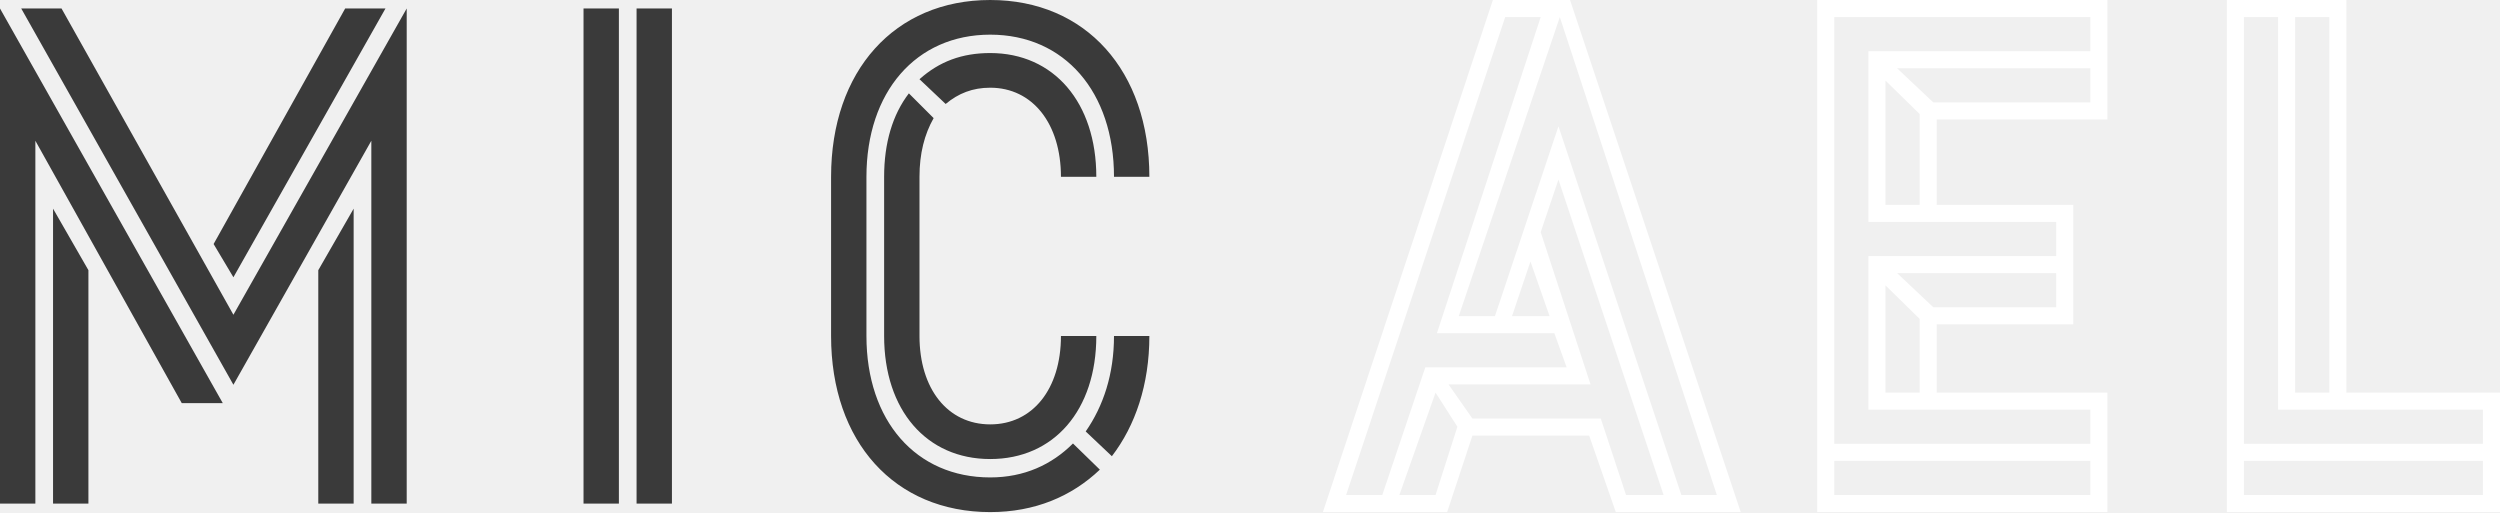
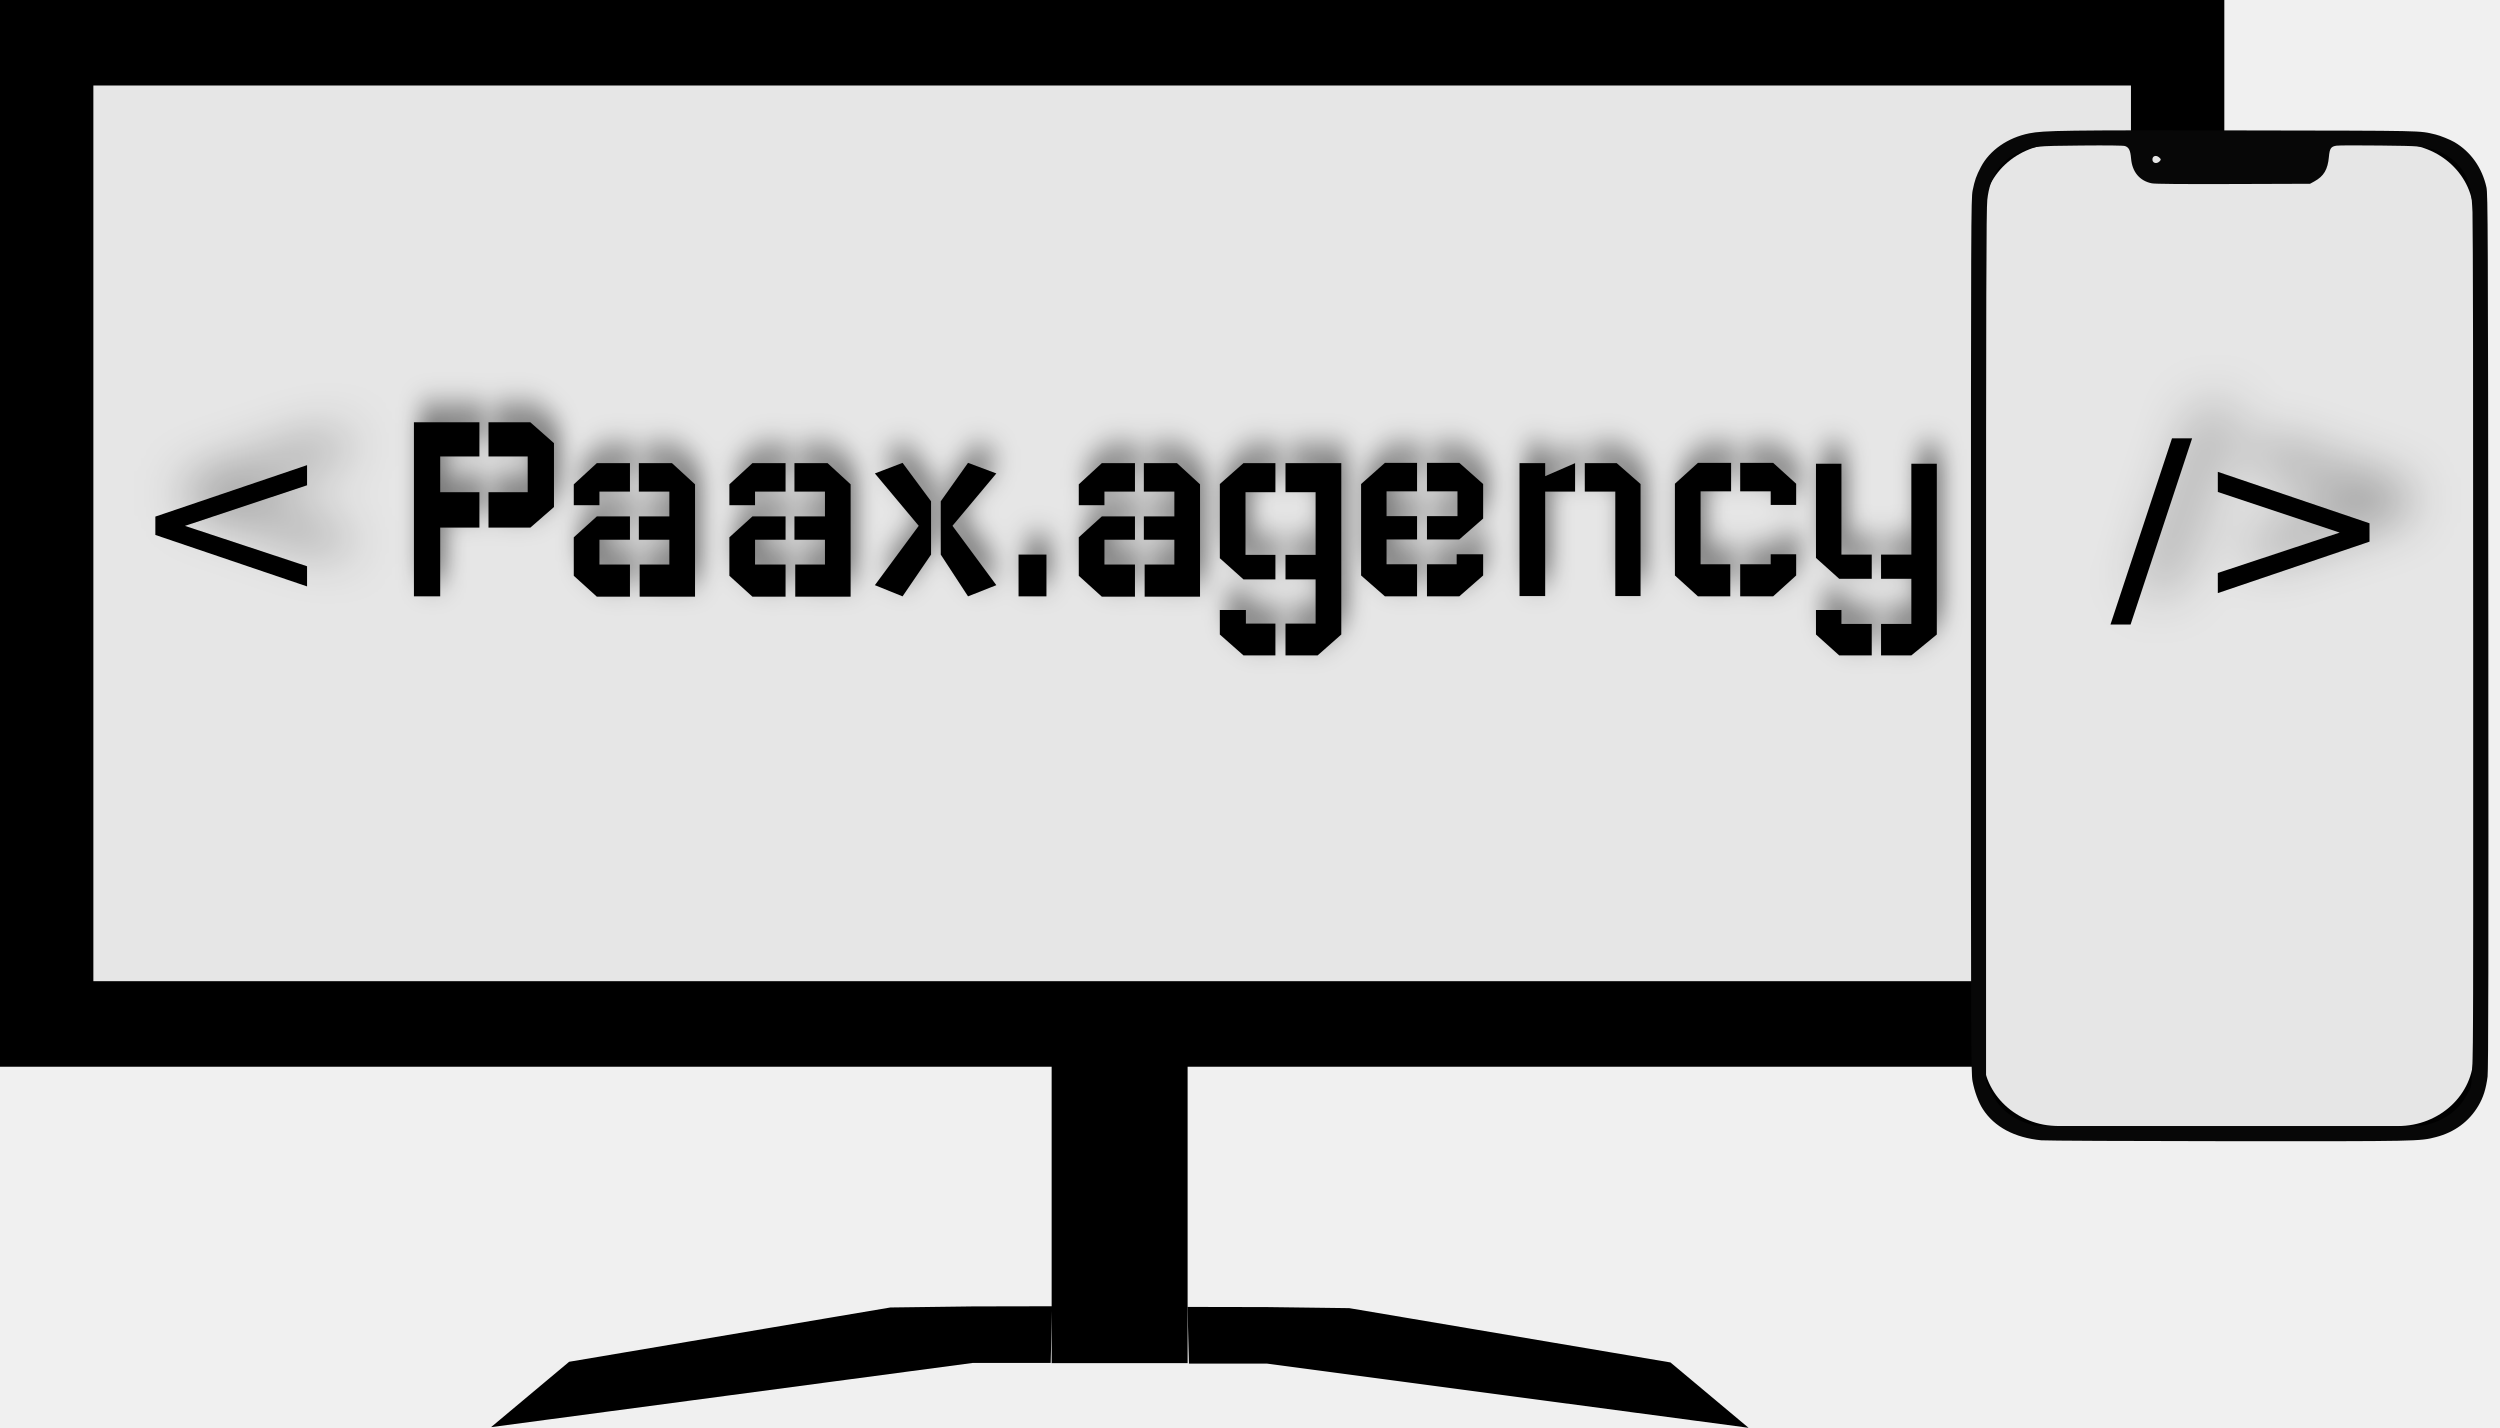
- <svg xmlns="http://www.w3.org/2000/svg" width="175.752" height="36" viewBox="0 0 175.752 36" class="css-1j8o68f" version="1.1" id="svg9">
-   <defs id="SvgjsDefs3689" />
-   <g id="SvgjsG3690" featurekey="nameLeftFeature-0" transform="matrix(2.486188,0,0,2.486188,-6.21547,-13.07735)" fill="#3a3a3a">
-     <path d="M7.64 16.66 l-4.14 -7.42 l0 10.26 l-1 0 l0 -14 l6.3 11.16 l-1.16 0 z M14 19.5 l-1 0 l0 -10.26 l-3.9 6.9 l-6 -10.64 l1.14 0 l4.86 8.66 l4.9 -8.66 l0 14 z M12.26 5.5 l1.14 0 l-4.3 7.6 l-0.56 -0.94 z M5 19.5 l-1 0 l0 -8.34 l1 1.74 l0 6.6 z M11.5 19.5 l0 -6.6 l1 -1.74 l0 8.34 l-1 0 z M19 5.5 l1 0 l0 14 l-1 0 l0 -14 z M20.5 5.5 l1 0 l0 14 l-1 0 l0 -14 z M26 10.26 c0 -3 1.8 -5 4.5 -5 s4.5 2 4.5 5 l-1 0 c0 -2.4 -1.4 -4.02 -3.5 -4.02 s-3.5 1.62 -3.5 4.02 l0 4.5 c0 2.4 1.4 4 3.5 4 c0.96 0 1.74 -0.36 2.34 -0.96 l0.76 0.74 c-0.8 0.76 -1.84 1.2 -3.1 1.2 c-2.7 0 -4.5 -1.98 -4.5 -4.98 l0 -4.5 z M30.5 7.74 c-0.5 0 -0.9 0.16 -1.26 0.46 l-0.74 -0.7 c0.56 -0.5 1.2 -0.74 2 -0.74 c1.8 0 3 1.4 3 3.5 l-1 0 c0 -1.5 -0.8 -2.52 -2 -2.52 z M30.5 17.26 c1.2 0 2 -1 2 -2.5 l1 0 c0 2.1 -1.2 3.48 -3 3.48 s-3 -1.38 -3 -3.48 l0 -4.5 c0 -0.96 0.24 -1.76 0.7 -2.36 l0.7 0.7 c-0.26 0.46 -0.4 1 -0.4 1.66 l0 4.5 c0 1.5 0.8 2.5 2 2.5 z M35 14.76 c0 1.38 -0.4 2.54 -1.06 3.4 l-0.74 -0.7 c0.5 -0.72 0.8 -1.62 0.8 -2.7 l1 0 z" id="path3" />
-   </g>
-   <g id="SvgjsG3691" featurekey="nameRightFeature-0" transform="matrix(2.4,0,0,2.4,92.376,-12)" fill="#ffffff">
-     <path d="M4.64 17.76 l-0.74 2.24 l-3.64 0 l4.98 -15 l2.26 0 l5 15 l-3.66 0 l-0.78 -2.24 l-3.42 0 z M3.6 14.76 l3.04 -9.26 l-1.04 0 l-4.66 14 l1.06 0 l1.26 -3.74 l4.14 0 l-0.36 -1 l-3.44 0 z M7.16 8.7 l3.6 10.8 l1.04 0 l-4.6 -14 l-2.96 8.76 l1.06 0 z M3.94 16.26 l0.7 1 l3.76 0 l0.74 2.24 l1.1 0 l-3.08 -9.24 l-0.52 1.54 l1.46 4.46 l-4.16 0 z M6.34 12.66 l-0.54 1.6 l1.1 0 z M4.2 17.5 l-0.64 -1 l-1.06 3 l1.06 0 z M18.24 14.5 l0 2 l5 0 l0 3.5 l-8.5 0 l0 -15 l8.5 0 l0 3.5 l-5 0 l0 2.5 l4 0 l0 3.5 l-4 0 z M15.24 5.5 l0 12.5 l7.5 0 l0 -1 l-6.5 0 l0 -4.5 l5.5 0 l0 -1 l-5.5 0 l0 -5 l6.5 0 l0 -1 l-7.5 0 z M22.74 7 l-5.66 0 l1.06 1 l4.6 0 l0 -1 z M16.74 11 l1 0 l0 -2.66 l-1 -0.98 l0 3.64 z M21.74 13 l-4.66 0 l1.06 1 l3.6 0 l0 -1 z M16.74 16.5 l1 0 l0 -2.16 l-1 -0.98 l0 3.14 z M22.74 18.5 l-7.5 0 l0 1 l7.5 0 l0 -1 z M30.24 5 l0 11.5 l4.5 0 l0 3.5 l-8 0 l0 -15 l3.5 0 z M27.24 18 l7 0 l0 -1 l-6 0 l0 -11.5 l-1 0 l0 12.5 z M28.74 16.5 l1 0 l0 -11 l-1 0 l0 11 z M34.24 18.5 l-7 0 l0 1 l7 0 l0 -1 z" id="path6" />
+ <svg width="24.559mm" height="14.026mm" viewBox="0 0 24.559 14.026" version="1.1" id="svg5">
+   <defs id="defs2">
+     <rect x="286.681" y="-515.784" width="341.94" height="256.565" id="rect67456" />
+     <rect x="224.455" y="99.762" width="722.231" height="112.62" id="rect2234" />
+     <rect x="224.455" y="99.762" width="722.231" height="112.62" id="rect2234-9" />
+     <rect x="224.455" y="99.762" width="722.231" height="112.62" id="rect2234-9-8" />
+     <rect x="224.455" y="99.762" width="732.67" height="109.75" id="rect2234-2" />
+     <rect x="224.455" y="99.762" width="722.231" height="112.62" id="rect2234-6" />
+     <rect x="224.455" y="99.762" width="722.231" height="112.62" id="rect2234-8" />
+     <rect x="224.455" y="99.762" width="722.231" height="112.62" id="rect2234-0" />
+     <filter y="-0.167" height="1.334" style="color-interpolation-filters:sRGB" id="filter84496" x="-0.017" width="1.034">
+       <feGaussianBlur stdDeviation="5" result="result6" id="feGaussianBlur84486" />
+       <feComposite result="result8" in="SourceGraphic" operator="atop" in2="result6" id="feComposite84488" />
+       <feComposite result="result9" operator="over" in2="SourceAlpha" in="result8" id="feComposite84490" />
+       <feColorMatrix values="1 0 0 0 0 0 1 0 0 0 0 0 1 0 0 0 0 0 1 0 " result="result10" id="feColorMatrix84492" />
+       <feBlend in="result10" mode="normal" in2="result6" id="feBlend84494" />
+     </filter>
+     <rect x="224.455" y="99.762" width="722.231" height="112.62" id="rect2234-1" />
+     <filter style="color-interpolation-filters:sRGB" id="filter84895" x="-0.014" y="-0.134" width="1.034" height="1.337">
+       <feGaussianBlur result="result0" in="SourceAlpha" stdDeviation="4" id="feGaussianBlur84889" />
+       <feOffset dx="5" dy="5" result="result4" id="feOffset84891" />
+       <feComposite in="SourceGraphic" in2="result4" operator="xor" result="result3" id="feComposite84893" />
+     </filter>
+     <filter style="color-interpolation-filters:sRGB" id="filter86065" x="-0.257" y="-0.508" width="1.651" height="1.841">
+       <feFlood flood-opacity="0.498" flood-color="rgb(0,0,0)" result="flood" id="feFlood86055" />
+       <feComposite in="flood" in2="SourceGraphic" operator="in" result="composite1" id="feComposite86057" />
+       <feGaussianBlur in="composite1" stdDeviation="2.8" result="blur" id="feGaussianBlur86059" />
+       <feOffset dx="3.6" dy="-3.5" result="offset" id="feOffset86061" />
+       <feComposite in="SourceGraphic" in2="offset" operator="over" result="composite2" id="feComposite86063" />
+     </filter>
+     <rect x="224.455" y="99.762" width="850.373" height="125.712" id="rect2234-1-1" />
+     <filter style="color-interpolation-filters:sRGB" id="filter86786" x="-0.016" y="-0.228" width="1.036" height="1.389">
+       <feFlood flood-opacity="0.498" flood-color="rgb(0,0,0)" result="flood" id="feFlood86776" />
+       <feComposite in="flood" in2="SourceGraphic" operator="in" result="composite1" id="feComposite86778" />
+       <feGaussianBlur in="composite1" stdDeviation="4.8" result="blur" id="feGaussianBlur86780" />
+       <feOffset dx="2.6" dy="-4.9" result="offset" id="feOffset86782" />
+       <feComposite in="SourceGraphic" in2="offset" operator="over" result="composite2" id="feComposite86784" />
+     </filter>
+     <filter style="color-interpolation-filters:sRGB" id="filter86065-0" x="-0.438" y="-0.779" width="2.111" height="2.292">
+       <feFlood flood-opacity="0.498" flood-color="rgb(0,0,0)" result="flood" id="feFlood86055-3" />
+       <feComposite in="flood" in2="SourceGraphic" operator="in" result="composite1" id="feComposite86057-4" />
+       <feGaussianBlur in="composite1" stdDeviation="2.8" result="blur" id="feGaussianBlur86059-0" />
+       <feOffset dx="3.6" dy="-3.5" result="offset" id="feOffset86061-3" />
+       <feComposite in="SourceGraphic" in2="offset" operator="over" result="composite2" id="feComposite86063-9" />
+     </filter>
+   </defs>
+   <g id="layer1" transform="translate(65.81773,38.24649)">
+     <text xml:space="preserve" transform="scale(0.2645833)" id="text67454" style="font-size:40px;line-height:1.25;font-family:sans-serif;word-spacing:0px;white-space:pre;shape-inside:url(#rect67456)" />
+     <g id="g126386">
+       <g id="g63367" transform="matrix(0.1759724,0,0,0.1645442,-65.96943,-67.31342)">
+         <path id="rect59379" style="fill:none;stroke:#000000;stroke-width:5;stroke-linecap:round;paint-order:stroke fill markers" d="m 62.07,242.753 h 2.59 v 12.781 h -2.59 z" />
+         <path style="fill:#000000;fill-opacity:1;stroke:#000000;stroke-width:1.279;stroke-linecap:butt;stroke-linejoin:miter;stroke-miterlimit:4;stroke-dasharray:none;stroke-opacity:1" d="m 58.891,257.382 -3.789,0.001 v 0 l -24.828,3.54 2.652,-2.374 17.701,-3.2 4.541,-0.063 3.773,-0.008 z" id="path59850" />
+         <path style="fill:#000000;fill-opacity:1;stroke:#000000;stroke-width:1.279;stroke-linecap:butt;stroke-linejoin:miter;stroke-miterlimit:4;stroke-dasharray:none;stroke-opacity:1" d="m 67.859,257.422 3.789,0.001 v 0 l 24.828,3.54 -2.652,-2.374 -17.701,-3.2 -4.541,-0.063 -3.773,-0.008 z" id="path59850-7" />
+         <g id="g63334">
+           <path id="rect58961" style="fill:none;stroke:#000000;stroke-width:5;stroke-linecap:round;paint-order:stroke fill markers" d="M 3.362,179.151 H 122.534 v 58.685 H 3.362 Z" />
+           <path id="rect63244" style="fill:#e6e6e6;stroke:#000000;stroke-linecap:round;paint-order:stroke fill markers" d="M 6.074,181.756 H 119.822 v 53.474 H 6.074 Z" />
+         </g>
+       </g>
+       <g id="g63494-6-6" transform="matrix(0.1759724,0,0,0.1645442,-72.38915,-56.05598)">
+         <path id="rect63391-4-0" style="fill:#e6e6e6;stroke:#000000;stroke-width:1.064;stroke-linecap:round;paint-order:stroke fill markers" d="m 152.271,116.821 h 18.934 c 2.34,0 4.224,1.884 4.224,4.224 v 50.194 c 0,2.34 -1.884,4.224 -4.224,4.224 h -18.934 c -2.34,0 -4.224,-1.884 -4.224,-4.224 v -50.194 c 0,-2.34 1.884,-4.224 4.224,-4.224 z" />
+         <path d="m 151.307,176.315 c -1.502,-0.155 -2.632,-0.799 -3.274,-1.868 -0.242,-0.402 -0.462,-1.039 -0.573,-1.66 -0.086,-0.478 -0.091,-2.082 -0.09,-26.595 0.001,-24.726 0.006,-26.112 0.095,-26.581 0.117,-0.62 0.201,-0.876 0.462,-1.408 0.489,-0.997 1.498,-1.749 2.693,-2.006 0.821,-0.176 1.999,-0.193 11.924,-0.175 10.429,0.019 9.798,0.005 10.761,0.243 0.256,0.064 0.819,0.307 1.056,0.456 0.915,0.577 1.543,1.526 1.787,2.697 0.081,0.391 0.089,2.432 0.106,26.509 0.013,19.334 0.002,26.215 -0.042,26.584 -0.09,0.74 -0.24,1.247 -0.517,1.746 -0.519,0.936 -1.334,1.579 -2.361,1.863 -0.917,0.254 -0.918,0.254 -11.58,0.247 -5.498,-0.004 -10.199,-0.028 -10.446,-0.053 z m 21.538,-0.935 c 1.039,-0.281 1.836,-0.947 2.265,-1.892 0.335,-0.738 0.309,1.424 0.307,-26.212 -7.9e-4,-13.868 -0.023,-25.737 -0.048,-26.377 -0.05,-1.262 -0.121,-1.639 -0.425,-2.273 -0.297,-0.618 -1.008,-1.23 -1.664,-1.434 -0.768,-0.238 -0.78,-0.239 -3.052,-0.268 -1.213,-0.016 -2.314,-0.012 -2.447,0.008 -0.311,0.047 -0.386,0.162 -0.427,0.665 -0.063,0.758 -0.284,1.158 -0.812,1.468 l -0.242,0.142 -4.282,0.015 c -2.875,0.01 -4.369,-0.003 -4.548,-0.041 -0.678,-0.143 -1.097,-0.678 -1.16,-1.48 -0.039,-0.489 -0.117,-0.663 -0.336,-0.746 -0.09,-0.034 -0.965,-0.046 -2.443,-0.032 -2.588,0.024 -2.708,0.038 -3.483,0.408 -1.047,0.5 -1.621,1.422 -1.765,2.841 -0.055,0.542 -0.069,5.758 -0.069,26.628 v 25.954 l 0.149,0.387 c 0.423,1.096 1.107,1.783 2.16,2.167 l 0.388,0.142 4.971,0.03 c 2.734,0.016 7.576,0.026 10.761,0.021 5.713,-0.009 5.796,-0.011 6.203,-0.121 z m -14.958,-57.498 c 0.107,-0.107 0.105,-0.145 -0.018,-0.256 -0.155,-0.14 -0.344,-0.09 -0.366,0.096 -0.026,0.232 0.212,0.332 0.384,0.16 z" fill="#070707" id="path58182-3-4" style="stroke-width:0.265" />
+       </g>
+       <g aria-label="/&gt;" id="text72830" style="font-size:24.504px;line-height:1.25;word-spacing:0px;stroke-width:0.613;filter:url(#filter86065)" transform="matrix(0.09715651,0,0,0.09084688,-58.5949,-34.97248)">
+         <path d="m 145.272,11.357 h 2.034 l -6.222,20.137 h -2.034 z" id="path124762" />
+         <path d="m 149.903,17.16 v -2.178 l 15.339,5.564 v 1.986 L 149.903,28.096 V 25.919 l 12.324,-4.367 z" id="path124764" />
+       </g>
+       <g aria-label="&lt; " id="text72830-1" style="font-size:24.504px;line-height:1.25;word-spacing:0px;stroke-width:0.613;filter:url(#filter86065-0)" transform="matrix(0.09715651,0,0,0.09084688,-60.09191,-34.97248)">
+         <path d="m -27.887,16.436 -12.348,4.391 12.348,4.367 v 2.178 L -43.226,21.808 v -1.986 l 15.339,-5.564 z" id="path124767" />
+       </g>
+       <g aria-label="Paax.agency" transform="matrix(0.02126962,0,0,0.03186589,-66.72403,-38.33126)" id="text2232-3-1" style="font-size:93.333px;line-height:1.25;font-family:Wallpoet;-inkscape-font-specification:'Wallpoet, Normal';white-space:pre;shape-inside:url(#rect2234-1-1);filter:url(#filter86786)">
+         <path d="m 233.788,132.838 h 30.24 v 10.547 h -18.107 v 11.013 h 18.107 v 10.92 h -18.107 v 21.187 h -12.133 z m 64.68,26.133 v -19.693 l -10.92,-6.44 h -19.32 v 10.547 h 18.107 v 11.013 h -18.107 v 10.92 h 19.32 z" id="path124770" />
+         <path d="m 307.615,168.305 10.64,-6.44 h 15.307 v 7.187 h -14.093 v 7.653 h 14.093 v 9.893 h -15.307 l -10.64,-6.44 z m 0,-9.893 v -6.44 l 10.64,-6.533 h 15.307 v 8.773 h -14.093 v 4.2 z m 56,-6.44 -10.64,-6.533 h -15.307 v 8.773 h 14.093 v 7.653 h -14.093 v 7.187 h 14.093 v 7.653 H 338.042 v 9.893 h 25.573 z" id="path124772" />
+         <path d="m 379.481,168.305 10.64,-6.44 h 15.307 v 7.187 h -14.093 v 7.653 h 14.093 v 9.893 h -15.307 l -10.64,-6.44 z m 0,-9.893 v -6.44 l 10.64,-6.533 h 15.307 v 8.773 h -14.093 v 4.2 z m 56,-6.44 -10.64,-6.533 h -15.307 v 8.773 h 14.093 v 7.653 h -14.093 v 7.187 h 14.093 v 7.653 h -13.72 v 9.893 h 25.573 z" id="path124774" />
+         <path d="m 477.108,157.198 12.6,-11.853 13.067,3.267 -20.253,16.147 20.253,18.293 -13.067,3.453 -12.6,-12.88 z m -4.48,0 -13.16,-11.853 -12.787,3.267 20.253,16.147 -20.253,18.293 12.787,3.453 13.16,-12.88 z" id="path124776" />
+         <path d="m 513.041,173.625 h 12.88 v 12.88 h -12.88 z" id="path124778" />
+         <path d="m 540.854,168.305 10.64,-6.44 h 15.307 v 7.187 h -14.093 v 7.653 h 14.093 v 9.893 h -15.307 l -10.64,-6.44 z m 0,-9.893 v -6.44 l 10.64,-6.533 h 15.307 v 8.773 h -14.093 v 4.2 z m 56,-6.44 -10.64,-6.533 h -15.307 v 8.773 h 14.093 v 7.653 h -14.093 v 7.187 h 14.093 v 7.653 h -13.72 v 9.893 h 25.573 z" id="path124780" />
+         <path d="m 606.001,190.705 v 7.56 l 10.92,6.44 h 14.747 v -9.8 h -13.627 v -4.2 z m 0,-38.827 10.92,-6.44 h 14.747 v 8.96 h -13.813 v 19.32 h 13.813 v 7.56 h -14.747 l -10.92,-6.533 z m 56.093,-6.44 h -25.76 v 8.96 h 13.907 v 19.32 h -13.907 v 7.56 h 13.907 v 13.627 h -13.907 v 9.8 h 14.84 l 10.92,-6.44 z" id="path124782" />
+         <path d="m 727.614,162.518 -11.013,6.44 h -14.933 v -7.187 h 14.093 v -7.653 h -14.093 v -8.773 h 14.933 l 11.013,6.533 z m 0,11.013 v 6.533 l -11.013,6.44 h -14.933 v -9.893 h 13.72 v -3.08 z m -56.373,6.533 11.013,6.44 h 14.84 v -9.893 h -14.093 v -7.653 h 14.093 v -7.187 h -14.093 v -7.653 h 14.093 v -8.773 h -14.84 l -11.013,6.533 z" id="path124784" />
+         <path d="m 744.414,145.438 h 11.853 v 4.013 l 13.813,-4.013 v 8.773 h -13.813 v 32.2 h -11.853 z m 55.907,6.44 -11.013,-6.44 H 774.561 v 8.773 h 14.093 v 32.2 h 11.667 z" id="path124786" />
+         <path d="m 816.187,151.785 10.64,-6.44 h 15.307 v 8.773 h -14.093 v 22.493 h 13.72 v 9.893 H 826.827 l -10.64,-6.44 z m 56,6.533 v -6.533 l -10.64,-6.44 h -15.213 v 8.773 h 14.093 v 4.2 z m 0,15.213 v 6.533 l -10.64,6.44 h -15.213 v -9.893 h 14.093 v -3.08 z" id="path124788" />
+         <path d="m 881.334,145.625 h 11.76 v 28 h 14 v 7.467 H 892.067 l -10.733,-6.44 z m 11.76,45.08 v 4.293 h 14 v 9.707 H 892.067 l -10.733,-6.44 v -7.56 z m 44.053,-45.08 v 52.64 l -11.76,6.44 H 911.387 v -9.707 h 14 V 181.092 H 911.387 v -7.467 h 14 v -28 z" id="path124790" />
+       </g>
+     </g>
  </g>
</svg>
